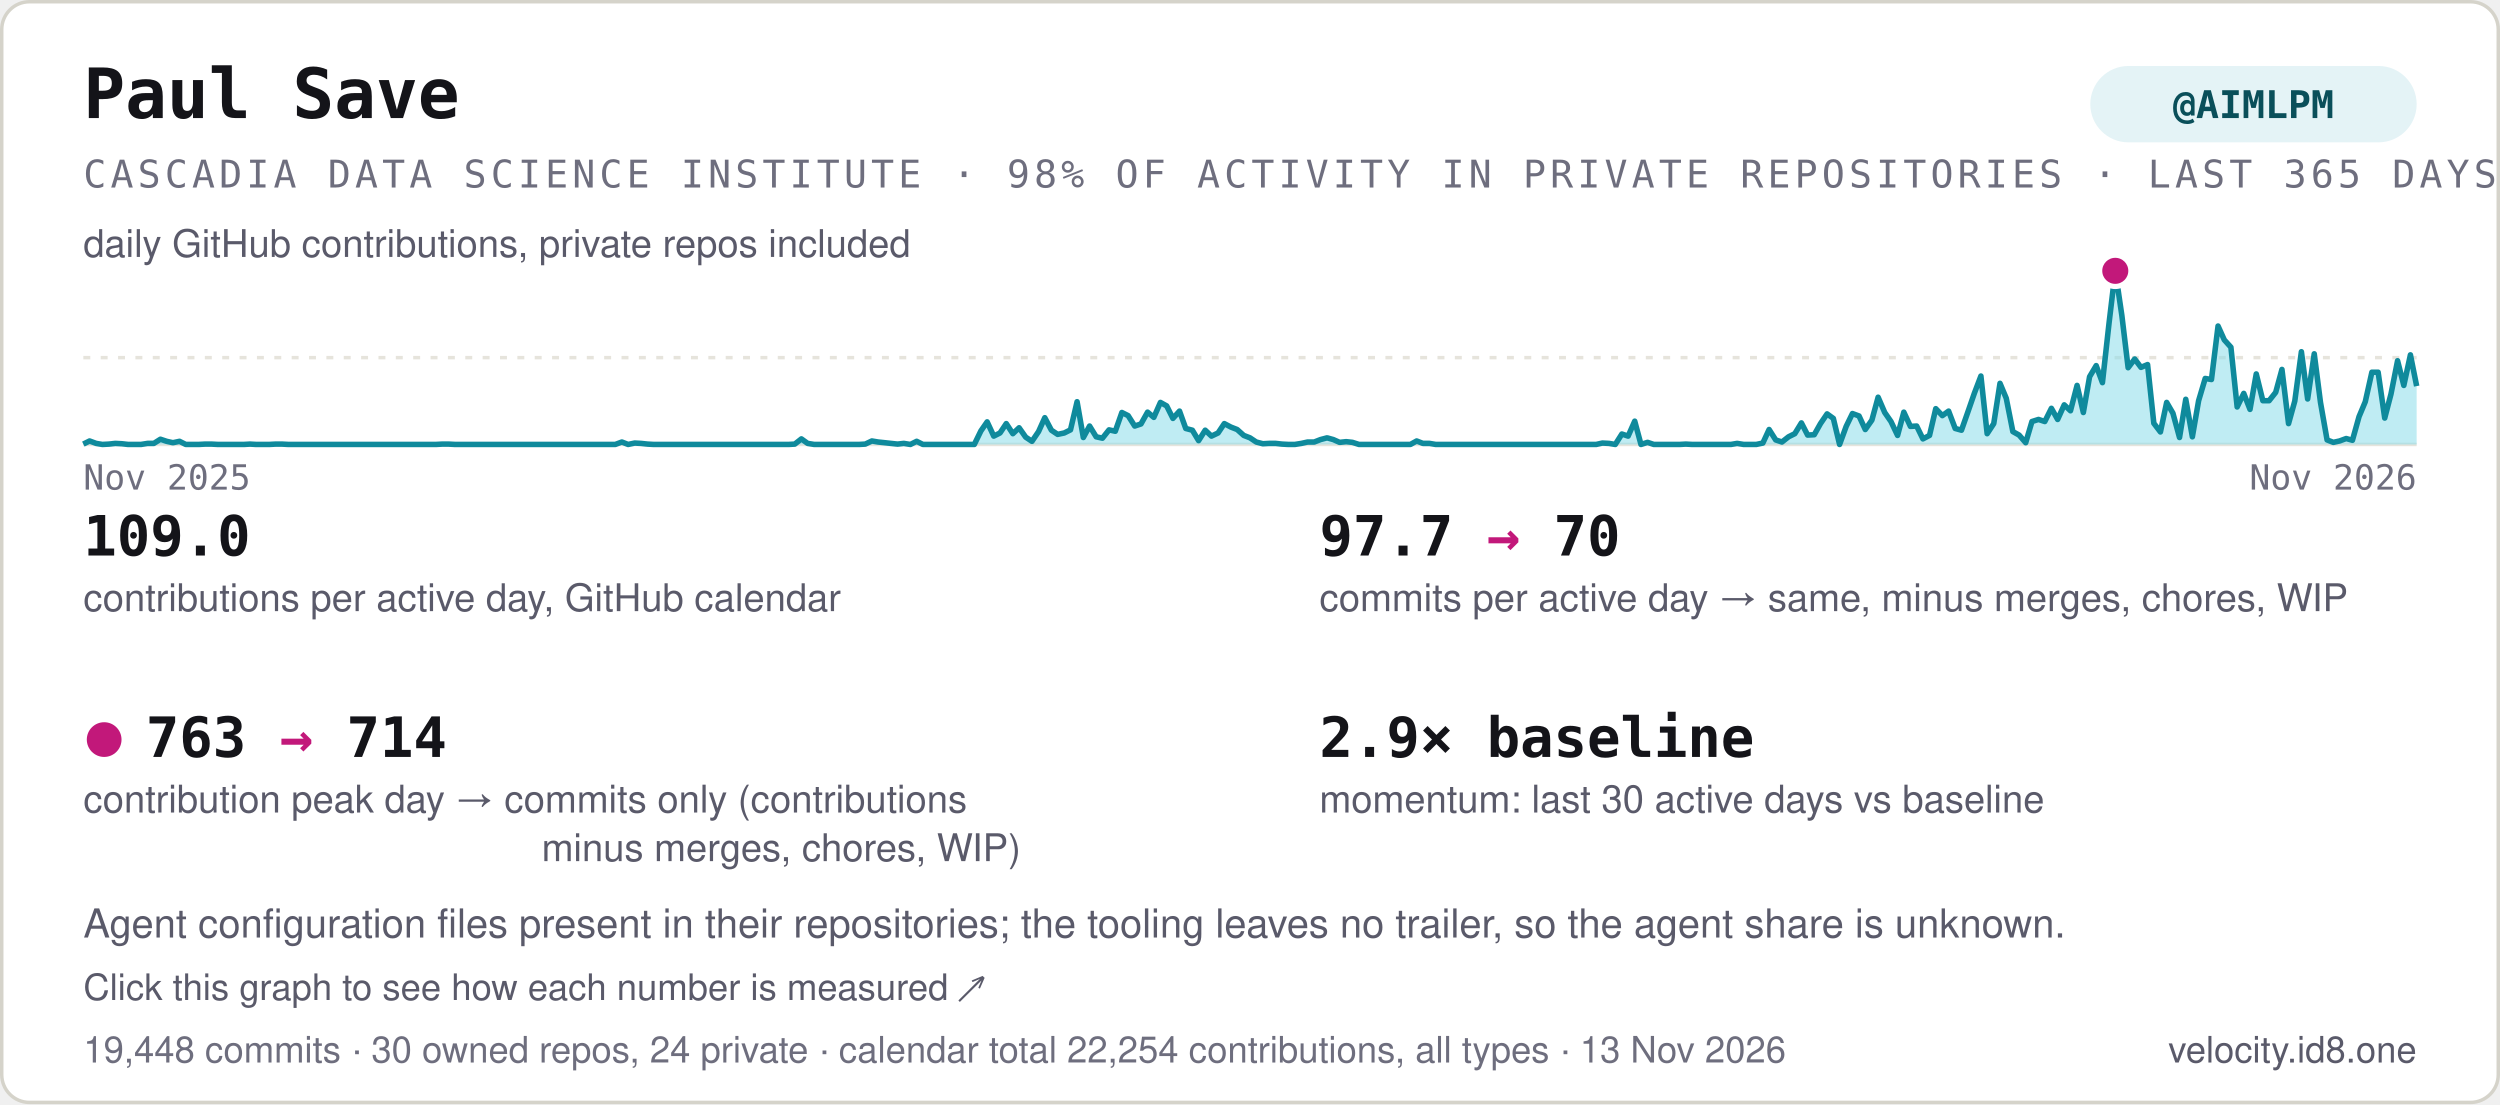
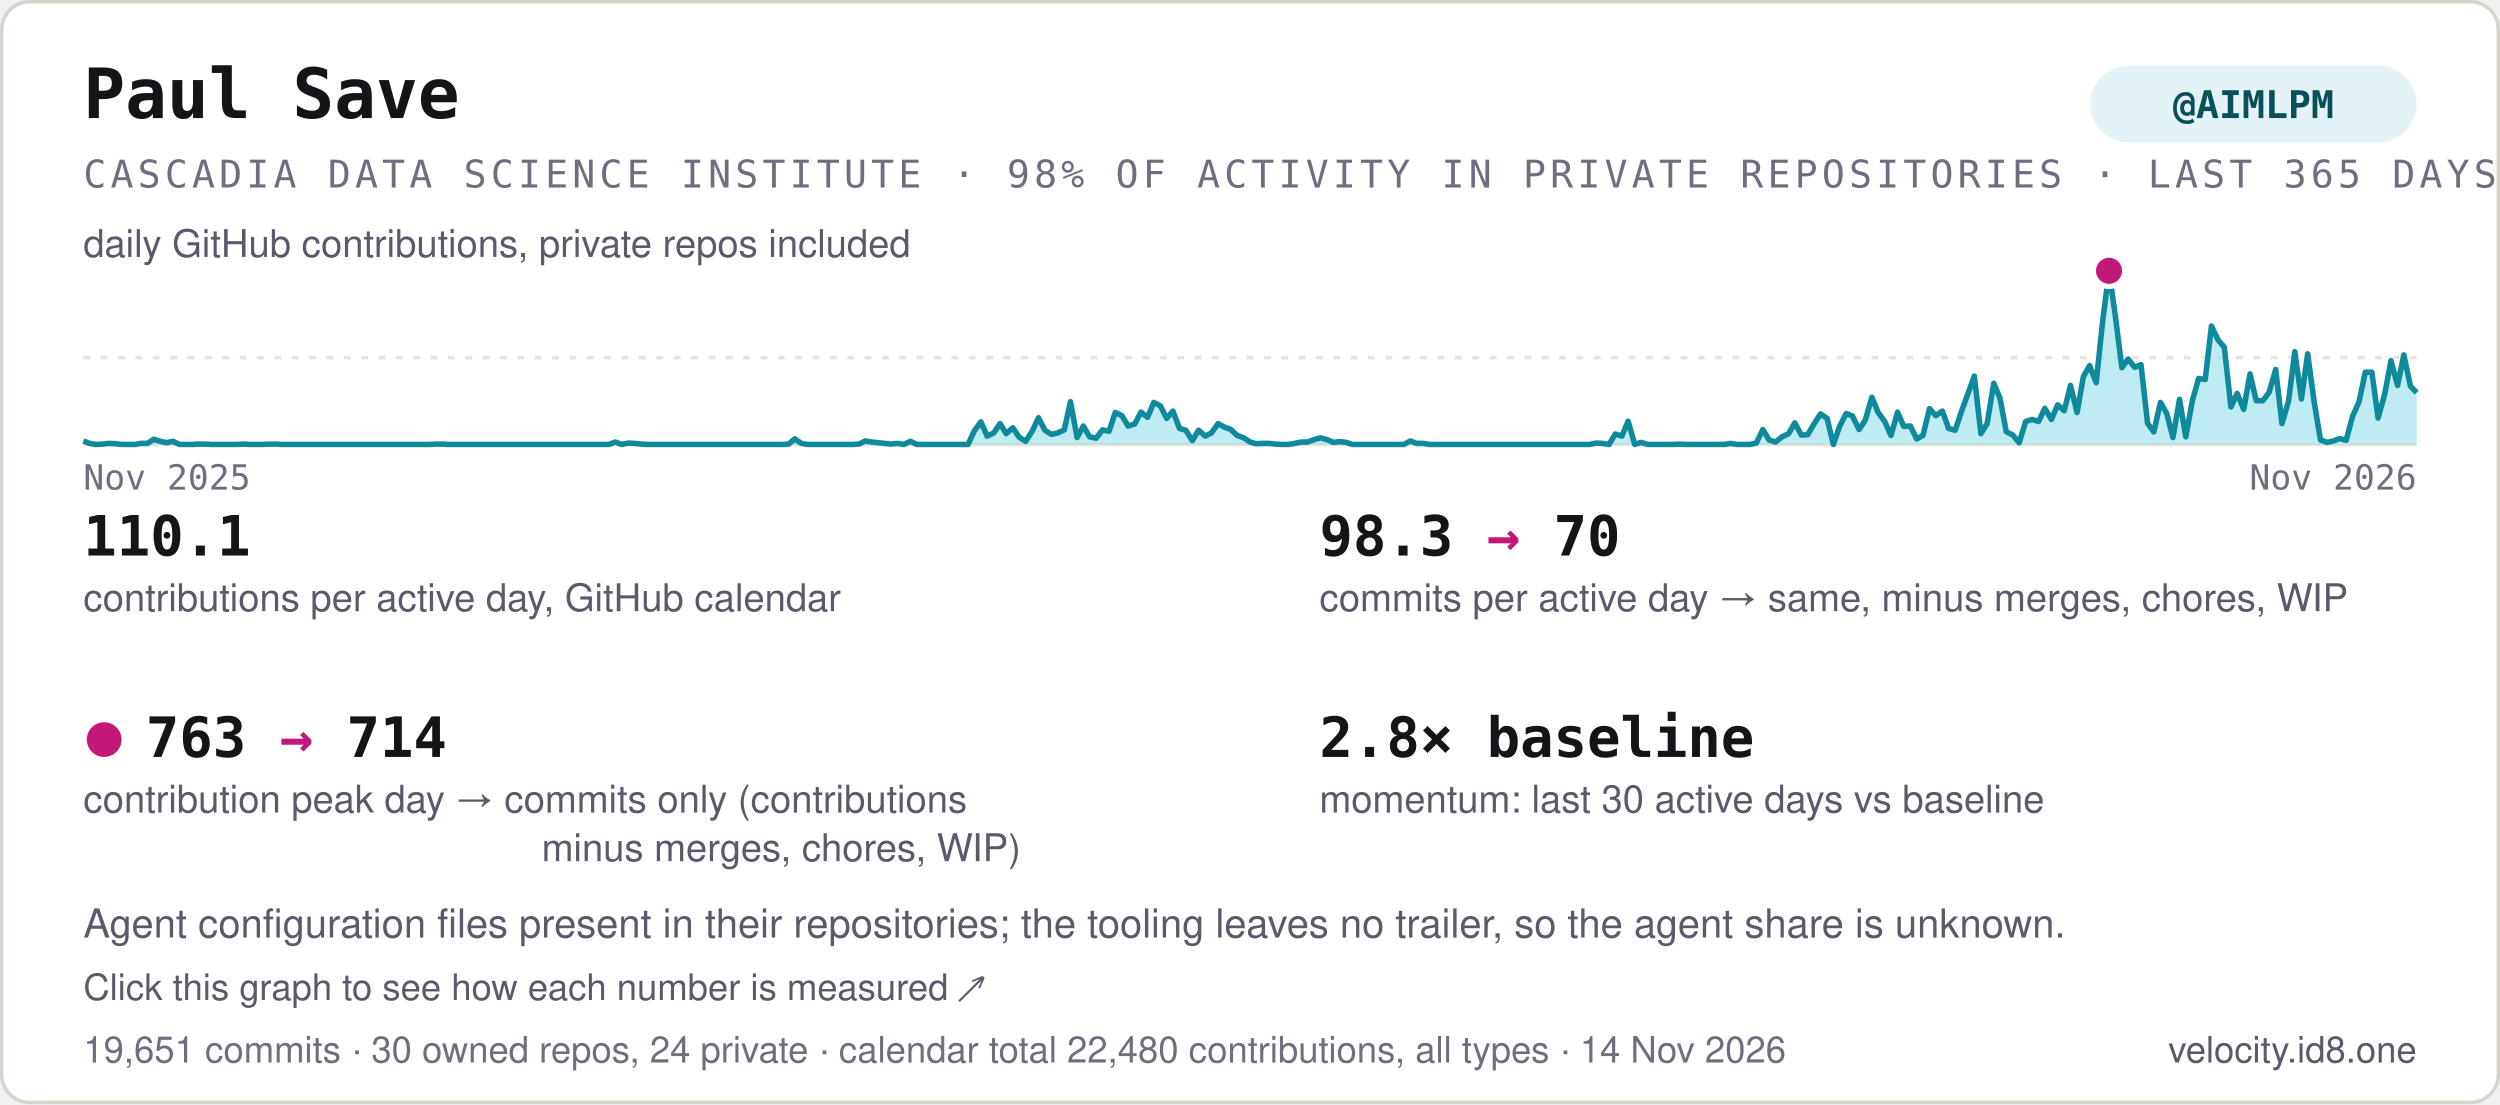
<svg xmlns="http://www.w3.org/2000/svg" width="720" height="318" viewBox="0 0 720 318" role="img" aria-label="Paul Save: Velocity Graph">
  <rect x="0.5" y="0.5" width="719" height="317" rx="8" fill="#FFFFFF" stroke="#D5D3CA" />
  <text x="24" y="34" font-family="Departure Mono, JetBrains Mono, ui-monospace, Menlo, monospace" font-size="20" font-weight="700" fill="#141419">Paul Save</text>
  <text x="24" y="54" font-family="Departure Mono, JetBrains Mono, ui-monospace, Menlo, monospace" font-size="11" letter-spacing="1.2" fill="#6E6E7E">CASCADIA DATA SCIENCE INSTITUTE · 98% OF ACTIVITY IN PRIVATE REPOSITORIES · LAST 365 DAYS</text>
  <rect x="602" y="19" width="94" height="22" rx="11" fill="#E4F3F6" />
  <text x="649" y="34" text-anchor="middle" font-family="Departure Mono, JetBrains Mono, ui-monospace, Menlo, monospace" font-size="11" font-weight="600" fill="#0A4F5A">@AIMLPM</text>
  <line x1="24" x2="696" y1="128" y2="128" stroke="#E6E4DC" />
  <line x1="24" x2="696" y1="103.0" y2="103.0" stroke="#E6E4DC" stroke-dasharray="2 3" />
-   <path d="M24.0,127.9 L25.8,127.0 L27.7,127.7 L29.5,128.0 L31.4,127.9 L33.2,127.7 L35.1,127.8 L36.9,128.0 L38.8,128.0 L40.6,128.0 L42.5,127.7 L44.3,127.7 L46.2,126.5 L48.0,127.1 L49.8,127.5 L51.7,127.1 L53.5,128.0 L55.4,128.0 L57.2,128.0 L59.1,127.9 L60.9,127.9 L62.8,128.0 L64.6,128.0 L66.5,128.0 L68.3,128.0 L70.2,128.0 L72.0,127.9 L73.8,128.0 L75.7,128.0 L77.5,128.0 L79.4,127.9 L81.2,127.9 L83.1,128.0 L84.9,128.0 L86.8,128.0 L88.6,128.0 L90.5,128.0 L92.3,128.0 L94.2,128.0 L96.0,128.0 L97.8,128.0 L99.7,128.0 L101.5,128.0 L103.4,128.0 L105.2,128.0 L107.1,128.0 L108.9,128.0 L110.8,128.0 L112.6,128.0 L114.5,128.0 L116.3,128.0 L118.2,128.0 L120.0,128.0 L121.8,128.0 L123.7,128.0 L125.5,128.0 L127.4,127.9 L129.2,127.9 L131.1,128.0 L132.9,128.0 L134.8,128.0 L136.6,128.0 L138.5,128.0 L140.3,128.0 L142.2,128.0 L144.0,128.0 L145.8,128.0 L147.7,128.0 L149.5,128.0 L151.4,128.0 L153.2,128.0 L155.1,128.0 L156.9,128.0 L158.8,128.0 L160.6,128.0 L162.5,128.0 L164.3,128.0 L166.2,128.0 L168.0,128.0 L169.8,128.0 L171.7,128.0 L173.5,128.0 L175.4,128.0 L177.2,128.0 L179.1,127.3 L180.9,128.0 L182.8,127.6 L184.6,127.7 L186.5,127.9 L188.3,128.0 L190.2,128.0 L192.0,128.0 L193.8,128.0 L195.7,128.0 L197.5,128.0 L199.4,128.0 L201.2,128.0 L203.1,128.0 L204.9,128.0 L206.8,128.0 L208.6,128.0 L210.5,128.0 L212.3,128.0 L214.2,128.0 L216.0,128.0 L217.8,128.0 L219.7,128.0 L221.5,128.0 L223.4,128.0 L225.2,128.0 L227.1,128.0 L228.9,127.9 L230.8,126.4 L232.6,127.7 L234.5,128.0 L236.3,128.0 L238.2,128.0 L240.0,128.0 L241.8,128.0 L243.7,128.0 L245.5,128.0 L247.4,128.0 L249.2,127.9 L251.1,127.0 L252.9,127.3 L254.8,127.5 L256.6,127.7 L258.5,127.9 L260.3,127.7 L262.2,128.0 L264.0,127.1 L265.8,128.0 L267.7,128.0 L269.5,128.0 L271.4,128.0 L273.2,128.0 L275.1,128.0 L276.9,128.0 L278.8,128.0 L280.6,128.0 L282.5,124.1 L284.3,121.5 L286.2,125.6 L288.0,124.7 L289.8,122.0 L291.7,124.9 L293.5,123.2 L295.4,125.9 L297.2,127.1 L299.1,124.3 L300.9,120.3 L302.8,123.9 L304.6,125.1 L306.5,124.7 L308.3,123.8 L310.2,115.7 L312.0,126.0 L313.8,122.7 L315.7,125.8 L317.5,126.2 L319.4,123.8 L321.2,124.2 L323.1,118.8 L324.9,119.7 L326.8,122.7 L328.6,122.1 L330.5,118.7 L332.3,120.2 L334.2,115.9 L336.0,116.9 L337.8,120.5 L339.7,118.4 L341.5,123.4 L343.4,123.9 L345.2,126.9 L347.1,123.9 L348.9,125.6 L350.8,124.7 L352.6,122.0 L354.5,123.0 L356.3,123.7 L358.2,125.4 L360.0,126.1 L361.8,127.3 L363.7,127.8 L365.5,127.7 L367.4,127.7 L369.2,127.9 L371.1,128.0 L372.9,128.0 L374.8,127.7 L376.6,127.3 L378.5,127.3 L380.3,126.6 L382.2,126.1 L384.0,126.6 L385.8,127.4 L387.7,127.2 L389.5,127.4 L391.4,128.0 L393.2,128.0 L395.1,128.0 L396.9,128.0 L398.8,128.0 L400.6,128.0 L402.5,128.0 L404.3,128.0 L406.2,128.0 L408.0,127.0 L409.8,127.7 L411.7,127.7 L413.5,128.0 L415.4,128.0 L417.2,128.0 L419.1,128.0 L420.9,128.0 L422.8,128.0 L424.6,128.0 L426.5,128.0 L428.3,128.0 L430.2,128.0 L432.0,128.0 L433.8,128.0 L435.7,128.0 L437.5,128.0 L439.4,128.0 L441.2,128.0 L443.1,128.0 L444.9,128.0 L446.8,128.0 L448.6,128.0 L450.5,128.0 L452.3,128.0 L454.2,128.0 L456.0,128.0 L457.8,128.0 L459.7,128.0 L461.5,127.6 L463.4,127.7 L465.2,128.0 L467.1,125.0 L468.9,125.6 L470.8,121.3 L472.6,128.0 L474.5,127.4 L476.3,128.0 L478.2,128.0 L480.0,128.0 L481.8,128.0 L483.7,128.0 L485.5,127.9 L487.4,128.0 L489.2,128.0 L491.1,128.0 L492.9,128.0 L494.8,128.0 L496.6,128.0 L498.5,128.0 L500.3,127.7 L502.2,128.0 L504.0,128.0 L505.8,128.0 L507.7,127.6 L509.5,123.7 L511.4,126.7 L513.2,127.3 L515.1,125.8 L516.9,124.9 L518.8,121.8 L520.6,125.3 L522.5,125.2 L524.3,122.0 L526.2,119.2 L528.0,120.5 L529.8,128.0 L531.7,122.8 L533.5,119.1 L535.4,119.8 L537.2,123.7 L539.1,121.0 L540.9,114.4 L542.8,118.8 L544.6,121.4 L546.5,125.4 L548.3,118.7 L550.2,122.8 L552.0,122.7 L553.8,126.4 L555.7,125.4 L557.5,117.7 L559.4,119.7 L561.2,118.4 L563.1,123.4 L564.9,123.9 L566.8,118.5 L568.6,113.3 L570.5,108.3 L572.3,124.9 L574.2,122.0 L576.0,110.4 L577.8,114.7 L579.7,124.3 L581.5,125.3 L583.4,127.5 L585.2,121.4 L587.1,120.8 L588.9,121.4 L590.8,117.6 L592.6,120.8 L594.5,116.6 L596.3,118.3 L598.2,111.0 L600.0,118.8 L601.8,108.5 L603.7,105.3 L605.5,110.2 L607.4,93.1 L609.2,78.0 L611.1,90.9 L612.9,105.9 L614.8,103.4 L616.6,105.8 L618.5,105.0 L620.3,121.9 L622.2,124.4 L624.0,115.9 L625.8,119.0 L627.7,126.0 L629.5,115.0 L631.4,125.8 L633.2,115.4 L635.1,109.0 L636.9,109.3 L638.8,93.9 L640.6,97.9 L642.5,100.0 L644.3,117.2 L646.2,113.3 L648.0,117.9 L649.8,107.7 L651.7,115.4 L653.5,115.4 L655.4,113.0 L657.2,106.4 L659.1,122.0 L660.9,115.5 L662.8,101.3 L664.6,114.9 L666.5,101.9 L668.3,115.9 L670.2,126.7 L672.0,127.4 L673.8,127.0 L675.7,126.3 L677.5,126.8 L679.4,120.0 L681.2,115.7 L683.1,107.2 L684.9,107.2 L686.8,120.4 L688.6,113.5 L690.5,103.9 L692.3,111.0 L694.2,102.2 L696.0,111.2 L696.0,128 L24,128 Z" fill="#8ADCE8" fill-opacity="0.55" />
-   <path d="M24.0,127.9 L25.8,127.0 L27.7,127.7 L29.5,128.0 L31.4,127.9 L33.2,127.7 L35.1,127.8 L36.9,128.0 L38.8,128.0 L40.6,128.0 L42.5,127.7 L44.3,127.7 L46.2,126.5 L48.0,127.1 L49.8,127.5 L51.7,127.1 L53.5,128.0 L55.4,128.0 L57.2,128.0 L59.1,127.9 L60.9,127.9 L62.8,128.0 L64.6,128.0 L66.5,128.0 L68.3,128.0 L70.2,128.0 L72.0,127.9 L73.8,128.0 L75.7,128.0 L77.5,128.0 L79.4,127.9 L81.2,127.9 L83.1,128.0 L84.9,128.0 L86.8,128.0 L88.6,128.0 L90.5,128.0 L92.3,128.0 L94.2,128.0 L96.0,128.0 L97.8,128.0 L99.7,128.0 L101.5,128.0 L103.4,128.0 L105.2,128.0 L107.1,128.0 L108.9,128.0 L110.8,128.0 L112.6,128.0 L114.5,128.0 L116.3,128.0 L118.2,128.0 L120.0,128.0 L121.8,128.0 L123.7,128.0 L125.5,128.0 L127.4,127.9 L129.2,127.9 L131.1,128.0 L132.9,128.0 L134.8,128.0 L136.6,128.0 L138.5,128.0 L140.3,128.0 L142.2,128.0 L144.0,128.0 L145.8,128.0 L147.7,128.0 L149.5,128.0 L151.4,128.0 L153.2,128.0 L155.1,128.0 L156.9,128.0 L158.8,128.0 L160.6,128.0 L162.5,128.0 L164.3,128.0 L166.2,128.0 L168.0,128.0 L169.8,128.0 L171.7,128.0 L173.5,128.0 L175.4,128.0 L177.2,128.0 L179.1,127.3 L180.9,128.0 L182.8,127.6 L184.6,127.7 L186.5,127.9 L188.3,128.0 L190.2,128.0 L192.0,128.0 L193.8,128.0 L195.7,128.0 L197.5,128.0 L199.4,128.0 L201.2,128.0 L203.1,128.0 L204.9,128.0 L206.8,128.0 L208.6,128.0 L210.5,128.0 L212.3,128.0 L214.2,128.0 L216.0,128.0 L217.8,128.0 L219.7,128.0 L221.5,128.0 L223.4,128.0 L225.2,128.0 L227.1,128.0 L228.9,127.9 L230.8,126.4 L232.6,127.7 L234.5,128.0 L236.3,128.0 L238.2,128.0 L240.0,128.0 L241.8,128.0 L243.7,128.0 L245.5,128.0 L247.4,128.0 L249.2,127.9 L251.1,127.0 L252.9,127.3 L254.8,127.5 L256.6,127.7 L258.5,127.9 L260.3,127.7 L262.2,128.0 L264.0,127.1 L265.8,128.0 L267.7,128.0 L269.5,128.0 L271.4,128.0 L273.2,128.0 L275.1,128.0 L276.9,128.0 L278.8,128.0 L280.6,128.0 L282.5,124.1 L284.3,121.5 L286.2,125.6 L288.0,124.7 L289.8,122.0 L291.7,124.9 L293.5,123.2 L295.4,125.9 L297.2,127.1 L299.1,124.3 L300.9,120.3 L302.8,123.9 L304.6,125.1 L306.5,124.7 L308.3,123.8 L310.2,115.7 L312.0,126.0 L313.8,122.7 L315.7,125.8 L317.5,126.2 L319.4,123.8 L321.2,124.2 L323.1,118.8 L324.9,119.7 L326.8,122.7 L328.6,122.1 L330.5,118.7 L332.3,120.2 L334.2,115.9 L336.0,116.9 L337.8,120.5 L339.7,118.4 L341.5,123.4 L343.4,123.9 L345.2,126.9 L347.1,123.9 L348.9,125.6 L350.8,124.7 L352.6,122.0 L354.5,123.0 L356.3,123.7 L358.2,125.4 L360.0,126.1 L361.8,127.3 L363.7,127.8 L365.5,127.7 L367.4,127.7 L369.2,127.9 L371.1,128.0 L372.9,128.0 L374.8,127.7 L376.6,127.3 L378.5,127.3 L380.3,126.6 L382.2,126.1 L384.0,126.6 L385.8,127.4 L387.7,127.2 L389.5,127.4 L391.4,128.0 L393.2,128.0 L395.1,128.0 L396.9,128.0 L398.8,128.0 L400.6,128.0 L402.5,128.0 L404.3,128.0 L406.2,128.0 L408.0,127.0 L409.8,127.7 L411.7,127.7 L413.5,128.0 L415.4,128.0 L417.2,128.0 L419.1,128.0 L420.9,128.0 L422.8,128.0 L424.6,128.0 L426.5,128.0 L428.3,128.0 L430.2,128.0 L432.0,128.0 L433.8,128.0 L435.7,128.0 L437.5,128.0 L439.4,128.0 L441.2,128.0 L443.1,128.0 L444.9,128.0 L446.8,128.0 L448.6,128.0 L450.5,128.0 L452.3,128.0 L454.2,128.0 L456.0,128.0 L457.8,128.0 L459.7,128.0 L461.5,127.6 L463.4,127.7 L465.2,128.0 L467.1,125.0 L468.9,125.6 L470.8,121.3 L472.6,128.0 L474.5,127.4 L476.3,128.0 L478.2,128.0 L480.0,128.0 L481.8,128.0 L483.7,128.0 L485.5,127.9 L487.4,128.0 L489.2,128.0 L491.1,128.0 L492.9,128.0 L494.8,128.0 L496.6,128.0 L498.5,128.0 L500.3,127.7 L502.2,128.0 L504.0,128.0 L505.8,128.0 L507.7,127.6 L509.5,123.7 L511.4,126.7 L513.2,127.3 L515.1,125.8 L516.9,124.9 L518.8,121.8 L520.6,125.3 L522.5,125.2 L524.3,122.0 L526.2,119.2 L528.0,120.5 L529.8,128.0 L531.7,122.8 L533.5,119.1 L535.4,119.8 L537.2,123.7 L539.1,121.0 L540.9,114.4 L542.8,118.8 L544.6,121.4 L546.5,125.4 L548.3,118.7 L550.2,122.8 L552.0,122.7 L553.8,126.4 L555.7,125.4 L557.5,117.7 L559.4,119.7 L561.2,118.4 L563.1,123.4 L564.9,123.9 L566.8,118.5 L568.6,113.3 L570.5,108.3 L572.3,124.9 L574.2,122.0 L576.0,110.4 L577.8,114.7 L579.7,124.3 L581.5,125.3 L583.4,127.5 L585.2,121.4 L587.1,120.8 L588.9,121.4 L590.8,117.6 L592.6,120.8 L594.5,116.6 L596.3,118.3 L598.2,111.0 L600.0,118.8 L601.8,108.5 L603.7,105.3 L605.5,110.2 L607.4,93.1 L609.2,78.0 L611.1,90.9 L612.9,105.9 L614.8,103.4 L616.6,105.8 L618.5,105.0 L620.3,121.9 L622.2,124.4 L624.0,115.9 L625.8,119.0 L627.7,126.0 L629.5,115.0 L631.4,125.8 L633.2,115.4 L635.1,109.0 L636.9,109.3 L638.8,93.9 L640.6,97.9 L642.5,100.0 L644.3,117.2 L646.2,113.3 L648.0,117.9 L649.8,107.7 L651.7,115.4 L653.5,115.4 L655.4,113.0 L657.2,106.4 L659.1,122.0 L660.9,115.5 L662.8,101.3 L664.6,114.9 L666.5,101.9 L668.3,115.9 L670.2,126.7 L672.0,127.4 L673.8,127.0 L675.7,126.3 L677.5,126.8 L679.4,120.0 L681.2,115.7 L683.1,107.2 L684.9,107.2 L686.8,120.4 L688.6,113.5 L690.5,103.9 L692.3,111.0 L694.2,102.2 L696.0,111.2" fill="none" stroke="#0F8A9C" stroke-width="1.6" stroke-linejoin="round" />
-   <circle cx="609.2" cy="78.0" r="4.5" fill="#C2187A" stroke="#FFFFFF" stroke-width="1.5" />
+   <path d="M24.0,127.0 L25.8,127.7 L27.7,128.0 L29.5,127.9 L31.4,127.7 L33.2,127.8 L35.1,128.0 L36.9,128.0 L38.8,128.0 L40.6,127.7 L42.5,127.7 L44.3,126.5 L46.2,127.1 L48.0,127.5 L49.8,127.1 L51.7,128.0 L53.5,128.0 L55.4,128.0 L57.2,127.9 L59.1,127.9 L60.9,128.0 L62.8,128.0 L64.6,128.0 L66.5,128.0 L68.3,128.0 L70.2,127.9 L72.0,128.0 L73.8,128.0 L75.7,128.0 L77.5,127.9 L79.4,127.9 L81.2,128.0 L83.1,128.0 L84.9,128.0 L86.8,128.0 L88.6,128.0 L90.5,128.0 L92.3,128.0 L94.2,128.0 L96.0,128.0 L97.8,128.0 L99.7,128.0 L101.5,128.0 L103.4,128.0 L105.2,128.0 L107.1,128.0 L108.9,128.0 L110.8,128.0 L112.6,128.0 L114.5,128.0 L116.3,128.0 L118.2,128.0 L120.0,128.0 L121.8,128.0 L123.7,128.0 L125.5,127.9 L127.4,127.9 L129.2,128.0 L131.1,128.0 L132.9,128.0 L134.8,128.0 L136.6,128.0 L138.5,128.0 L140.3,128.0 L142.2,128.0 L144.0,128.0 L145.8,128.0 L147.7,128.0 L149.5,128.0 L151.4,128.0 L153.2,128.0 L155.1,128.0 L156.9,128.0 L158.8,128.0 L160.6,128.0 L162.5,128.0 L164.3,128.0 L166.2,128.0 L168.0,128.0 L169.8,128.0 L171.7,128.0 L173.5,128.0 L175.4,128.0 L177.2,127.3 L179.1,128.0 L180.9,127.6 L182.8,127.7 L184.6,127.9 L186.5,128.0 L188.3,128.0 L190.2,128.0 L192.0,128.0 L193.8,128.0 L195.7,128.0 L197.5,128.0 L199.4,128.0 L201.2,128.0 L203.1,128.0 L204.9,128.0 L206.8,128.0 L208.6,128.0 L210.5,128.0 L212.3,128.0 L214.2,128.0 L216.0,128.0 L217.8,128.0 L219.7,128.0 L221.5,128.0 L223.4,128.0 L225.2,128.0 L227.1,127.9 L228.9,126.4 L230.8,127.7 L232.6,128.0 L234.5,128.0 L236.3,128.0 L238.2,128.0 L240.0,128.0 L241.8,128.0 L243.7,128.0 L245.5,128.0 L247.4,127.9 L249.2,127.0 L251.1,127.3 L252.9,127.5 L254.8,127.7 L256.6,127.9 L258.5,127.7 L260.3,128.0 L262.2,127.1 L264.0,128.0 L265.8,128.0 L267.7,128.0 L269.5,128.0 L271.4,128.0 L273.2,128.0 L275.1,128.0 L276.9,128.0 L278.8,128.0 L280.6,124.1 L282.5,121.5 L284.3,125.6 L286.2,124.7 L288.0,122.0 L289.8,124.9 L291.7,123.2 L293.5,125.9 L295.4,127.1 L297.2,124.3 L299.1,120.3 L300.9,123.9 L302.8,125.1 L304.6,124.7 L306.5,123.8 L308.3,115.7 L310.2,126.0 L312.0,122.7 L313.8,125.8 L315.7,126.2 L317.5,123.8 L319.4,124.2 L321.2,118.8 L323.1,119.7 L324.9,122.7 L326.8,122.1 L328.6,118.7 L330.5,120.2 L332.3,115.9 L334.2,116.9 L336.0,120.5 L337.8,118.4 L339.7,123.4 L341.5,123.9 L343.4,126.9 L345.2,123.9 L347.1,125.6 L348.9,124.7 L350.8,122.0 L352.6,123.0 L354.5,123.7 L356.3,125.4 L358.2,126.1 L360.0,127.3 L361.8,127.8 L363.7,127.7 L365.5,127.7 L367.4,127.9 L369.2,128.0 L371.1,128.0 L372.9,127.7 L374.8,127.3 L376.6,127.3 L378.5,126.6 L380.3,126.1 L382.2,126.6 L384.0,127.4 L385.8,127.2 L387.7,127.4 L389.5,128.0 L391.4,128.0 L393.2,128.0 L395.1,128.0 L396.9,128.0 L398.8,128.0 L400.6,128.0 L402.5,128.0 L404.3,128.0 L406.2,127.0 L408.0,127.7 L409.8,127.7 L411.7,128.0 L413.5,128.0 L415.4,128.0 L417.2,128.0 L419.1,128.0 L420.9,128.0 L422.8,128.0 L424.6,128.0 L426.5,128.0 L428.3,128.0 L430.2,128.0 L432.0,128.0 L433.8,128.0 L435.7,128.0 L437.5,128.0 L439.4,128.0 L441.2,128.0 L443.1,128.0 L444.9,128.0 L446.8,128.0 L448.6,128.0 L450.5,128.0 L452.3,128.0 L454.2,128.0 L456.0,128.0 L457.8,128.0 L459.7,127.6 L461.5,127.7 L463.4,128.0 L465.2,125.0 L467.1,125.6 L468.9,121.3 L470.8,128.0 L472.6,127.4 L474.5,128.0 L476.3,128.0 L478.2,128.0 L480.0,128.0 L481.8,128.0 L483.7,127.9 L485.5,128.0 L487.4,128.0 L489.2,128.0 L491.1,128.0 L492.9,128.0 L494.8,128.0 L496.6,128.0 L498.5,127.7 L500.3,128.0 L502.2,128.0 L504.0,128.0 L505.8,127.6 L507.7,123.7 L509.5,126.7 L511.4,127.3 L513.2,125.8 L515.1,124.9 L516.9,121.8 L518.8,125.3 L520.6,125.2 L522.5,122.0 L524.3,119.2 L526.2,120.5 L528.0,128.0 L529.8,122.8 L531.7,119.1 L533.5,119.8 L535.4,123.7 L537.2,121.0 L539.1,114.4 L540.9,118.8 L542.8,121.4 L544.6,125.4 L546.5,118.7 L548.3,122.8 L550.2,122.7 L552.0,126.4 L553.8,125.4 L555.7,117.7 L557.5,119.7 L559.4,118.4 L561.2,123.4 L563.1,123.9 L564.9,118.5 L566.8,113.3 L568.6,108.3 L570.5,124.9 L572.3,122.0 L574.2,110.4 L576.0,114.7 L577.8,124.3 L579.7,125.3 L581.5,127.5 L583.4,121.4 L585.2,120.8 L587.1,121.4 L588.9,117.6 L590.8,120.8 L592.6,116.6 L594.5,118.3 L596.3,111.0 L598.2,118.8 L600.0,108.5 L601.8,105.3 L603.7,110.2 L605.5,93.1 L607.4,78.0 L609.2,90.9 L611.1,105.9 L612.9,103.4 L614.8,105.8 L616.6,105.0 L618.5,121.9 L620.3,124.4 L622.2,115.9 L624.0,119.0 L625.8,126.0 L627.7,115.0 L629.5,125.8 L631.4,115.4 L633.2,109.0 L635.1,109.3 L636.9,93.9 L638.8,97.9 L640.6,100.0 L642.5,117.2 L644.3,113.3 L646.2,117.9 L648.0,107.7 L649.8,115.4 L651.7,115.4 L653.5,113.0 L655.4,106.4 L657.2,122.0 L659.1,115.5 L660.9,101.3 L662.8,114.9 L664.6,101.9 L666.5,115.9 L668.3,126.7 L670.2,127.4 L672.0,127.0 L673.8,126.3 L675.7,126.8 L677.5,120.0 L679.4,115.7 L681.2,107.2 L683.1,107.2 L684.9,120.4 L686.8,113.5 L688.6,103.9 L690.5,111.0 L692.3,102.2 L694.2,111.2 L696.0,113.1 L696.0,128 L24,128 Z" fill="#8ADCE8" fill-opacity="0.55" />
+   <path d="M24.0,127.0 L25.8,127.7 L27.7,128.0 L29.5,127.9 L31.4,127.7 L33.2,127.8 L35.1,128.0 L36.9,128.0 L38.8,128.0 L40.6,127.7 L42.5,127.7 L44.3,126.5 L46.2,127.1 L48.0,127.5 L49.8,127.1 L51.7,128.0 L53.5,128.0 L55.4,128.0 L57.2,127.9 L59.1,127.9 L60.9,128.0 L62.8,128.0 L64.6,128.0 L66.5,128.0 L68.3,128.0 L70.2,127.9 L72.0,128.0 L73.8,128.0 L75.7,128.0 L77.5,127.9 L79.4,127.9 L81.2,128.0 L83.1,128.0 L84.9,128.0 L86.8,128.0 L88.6,128.0 L90.5,128.0 L92.3,128.0 L94.2,128.0 L96.0,128.0 L97.8,128.0 L99.7,128.0 L101.5,128.0 L103.4,128.0 L105.2,128.0 L107.1,128.0 L108.9,128.0 L110.8,128.0 L112.6,128.0 L114.5,128.0 L116.3,128.0 L118.2,128.0 L120.0,128.0 L121.8,128.0 L123.7,128.0 L125.5,127.9 L127.4,127.9 L129.2,128.0 L131.1,128.0 L132.9,128.0 L134.8,128.0 L136.6,128.0 L138.5,128.0 L140.3,128.0 L142.2,128.0 L144.0,128.0 L145.8,128.0 L147.7,128.0 L149.5,128.0 L151.4,128.0 L153.2,128.0 L155.1,128.0 L156.9,128.0 L158.8,128.0 L160.6,128.0 L162.5,128.0 L164.3,128.0 L166.2,128.0 L168.0,128.0 L169.8,128.0 L171.7,128.0 L173.5,128.0 L175.4,128.0 L177.2,127.3 L179.1,128.0 L180.9,127.6 L182.8,127.7 L184.6,127.9 L186.5,128.0 L188.3,128.0 L190.2,128.0 L192.0,128.0 L193.8,128.0 L195.7,128.0 L197.5,128.0 L199.4,128.0 L201.2,128.0 L203.1,128.0 L204.9,128.0 L206.8,128.0 L208.6,128.0 L210.5,128.0 L212.3,128.0 L214.2,128.0 L216.0,128.0 L217.8,128.0 L219.7,128.0 L221.5,128.0 L223.4,128.0 L225.2,128.0 L227.1,127.9 L228.9,126.4 L230.8,127.7 L232.6,128.0 L234.5,128.0 L236.3,128.0 L238.2,128.0 L240.0,128.0 L241.8,128.0 L243.7,128.0 L245.5,128.0 L247.4,127.9 L249.2,127.0 L251.1,127.3 L252.9,127.5 L254.8,127.7 L256.6,127.9 L258.5,127.7 L260.3,128.0 L262.2,127.1 L264.0,128.0 L265.8,128.0 L267.7,128.0 L269.5,128.0 L271.4,128.0 L273.2,128.0 L275.1,128.0 L276.9,128.0 L278.8,128.0 L280.6,124.1 L282.5,121.5 L284.3,125.6 L286.2,124.7 L288.0,122.0 L289.8,124.9 L291.7,123.2 L293.5,125.9 L295.4,127.1 L297.2,124.3 L299.1,120.3 L300.9,123.9 L302.8,125.1 L304.6,124.7 L306.5,123.8 L308.3,115.7 L310.2,126.0 L312.0,122.7 L313.8,125.8 L315.7,126.2 L317.5,123.8 L319.4,124.2 L321.2,118.8 L323.1,119.7 L324.9,122.7 L326.8,122.1 L328.6,118.7 L330.5,120.2 L332.3,115.9 L334.2,116.9 L336.0,120.5 L337.8,118.4 L339.7,123.4 L341.5,123.9 L343.4,126.9 L345.2,123.9 L347.1,125.6 L348.9,124.7 L350.8,122.0 L352.6,123.0 L354.5,123.7 L356.3,125.4 L358.2,126.1 L360.0,127.3 L361.8,127.8 L363.7,127.7 L365.5,127.7 L367.4,127.9 L369.2,128.0 L371.1,128.0 L372.9,127.7 L374.8,127.3 L376.6,127.3 L378.5,126.6 L380.3,126.1 L382.2,126.6 L384.0,127.4 L385.8,127.2 L387.7,127.4 L389.5,128.0 L391.4,128.0 L393.2,128.0 L395.1,128.0 L396.9,128.0 L398.8,128.0 L400.6,128.0 L402.5,128.0 L404.3,128.0 L406.2,127.0 L408.0,127.7 L409.8,127.7 L411.7,128.0 L413.5,128.0 L415.4,128.0 L417.2,128.0 L419.1,128.0 L420.9,128.0 L422.8,128.0 L424.6,128.0 L426.5,128.0 L428.3,128.0 L430.2,128.0 L432.0,128.0 L433.8,128.0 L435.7,128.0 L437.5,128.0 L439.4,128.0 L441.2,128.0 L443.1,128.0 L444.9,128.0 L446.8,128.0 L448.6,128.0 L450.5,128.0 L452.3,128.0 L454.2,128.0 L456.0,128.0 L457.8,128.0 L459.7,127.6 L461.5,127.7 L463.4,128.0 L465.2,125.0 L467.1,125.6 L468.9,121.3 L470.8,128.0 L472.6,127.4 L474.5,128.0 L476.3,128.0 L478.2,128.0 L480.0,128.0 L481.8,128.0 L483.7,127.9 L485.5,128.0 L487.4,128.0 L489.2,128.0 L491.1,128.0 L492.9,128.0 L494.8,128.0 L496.6,128.0 L498.5,127.7 L500.3,128.0 L502.2,128.0 L504.0,128.0 L505.8,127.6 L507.7,123.7 L509.5,126.7 L511.4,127.3 L513.2,125.8 L515.1,124.9 L516.9,121.8 L518.8,125.3 L520.6,125.2 L522.5,122.0 L524.3,119.2 L526.2,120.5 L528.0,128.0 L529.8,122.8 L531.7,119.1 L533.5,119.8 L535.4,123.7 L537.2,121.0 L539.1,114.4 L540.9,118.8 L542.8,121.4 L544.6,125.4 L546.5,118.7 L548.3,122.8 L550.2,122.7 L552.0,126.4 L553.8,125.4 L555.7,117.7 L557.5,119.7 L559.4,118.4 L561.2,123.4 L563.1,123.9 L564.9,118.5 L566.8,113.3 L568.6,108.3 L570.5,124.9 L572.3,122.0 L574.2,110.4 L576.0,114.7 L577.8,124.3 L579.7,125.3 L581.5,127.5 L583.4,121.4 L585.2,120.8 L587.1,121.4 L588.9,117.6 L590.8,120.8 L592.6,116.6 L594.5,118.3 L596.3,111.0 L598.2,118.8 L600.0,108.5 L601.8,105.3 L603.7,110.2 L605.5,93.1 L607.4,78.0 L609.2,90.9 L611.1,105.9 L612.9,103.4 L614.8,105.8 L616.6,105.0 L618.5,121.9 L620.3,124.4 L622.2,115.9 L624.0,119.0 L625.8,126.0 L627.7,115.0 L629.5,125.8 L631.4,115.4 L633.2,109.0 L635.1,109.3 L636.9,93.9 L638.8,97.9 L640.6,100.0 L642.5,117.2 L644.3,113.3 L646.2,117.9 L648.0,107.7 L649.8,115.4 L651.7,115.4 L653.5,113.0 L655.4,106.4 L657.2,122.0 L659.1,115.5 L660.9,101.3 L662.8,114.9 L664.6,101.9 L666.5,115.9 L668.3,126.7 L670.2,127.4 L672.0,127.0 L673.8,126.3 L675.7,126.8 L677.5,120.0 L679.4,115.7 L681.2,107.2 L683.1,107.2 L684.9,120.4 L686.8,113.5 L688.6,103.9 L690.5,111.0 L692.3,102.2 L694.2,111.2 L696.0,113.1" fill="none" stroke="#0F8A9C" stroke-width="1.6" stroke-linejoin="round" />
+   <circle cx="607.4" cy="78.0" r="4.5" fill="#C2187A" stroke="#FFFFFF" stroke-width="1.5" />
  <text x="24" y="141" font-family="Departure Mono, JetBrains Mono, ui-monospace, Menlo, monospace" font-size="10" fill="#6E6E7E">Nov 2025</text>
  <text x="696" y="141" text-anchor="end" font-family="Departure Mono, JetBrains Mono, ui-monospace, Menlo, monospace" font-size="10" fill="#6E6E7E">Nov 2026</text>
  <text x="24" y="74" font-family="-apple-system, BlinkMacSystemFont, 'Segoe UI', Helvetica, Arial, sans-serif" font-size="11" fill="#5A5A6A">daily GitHub contributions, private repos included</text>
-   <text x="24" y="160" font-family="Departure Mono, JetBrains Mono, ui-monospace, Menlo, monospace" font-size="16" font-weight="600" fill="#141419">109.0</text>
+   <text x="24" y="160" font-family="Departure Mono, JetBrains Mono, ui-monospace, Menlo, monospace" font-size="16" font-weight="600" fill="#141419">110.1</text>
  <text x="24" y="176" font-family="-apple-system, BlinkMacSystemFont, 'Segoe UI', Helvetica, Arial, sans-serif" font-size="11" fill="#5A5A6A">contributions per active day, GitHub calendar</text>
-   <text x="380" y="160" font-family="Departure Mono, JetBrains Mono, ui-monospace, Menlo, monospace" font-size="16" font-weight="600" fill="#141419">97.7 <tspan fill="#C2187A">→</tspan> 70</text>
+   <text x="380" y="160" font-family="Departure Mono, JetBrains Mono, ui-monospace, Menlo, monospace" font-size="16" font-weight="600" fill="#141419">98.3 <tspan fill="#C2187A">→</tspan> 70</text>
  <text x="380" y="176" font-family="-apple-system, BlinkMacSystemFont, 'Segoe UI', Helvetica, Arial, sans-serif" font-size="11" fill="#5A5A6A">commits per active day → same, minus merges, chores, WIP</text>
  <circle cx="30" cy="213" r="5" fill="#C2187A" />
  <text x="42" y="218" font-family="Departure Mono, JetBrains Mono, ui-monospace, Menlo, monospace" font-size="16" font-weight="600" fill="#141419">763 <tspan fill="#C2187A">→</tspan> 714</text>
  <text x="24" y="234" font-family="-apple-system, BlinkMacSystemFont, 'Segoe UI', Helvetica, Arial, sans-serif" font-size="11" fill="#5A5A6A">contribution peak day → commits only (contributions</text>
  <text x="156" y="248" font-family="-apple-system, BlinkMacSystemFont, 'Segoe UI', Helvetica, Arial, sans-serif" font-size="11" fill="#5A5A6A">minus merges, chores, WIP)</text>
-   <text x="380" y="218" font-family="Departure Mono, JetBrains Mono, ui-monospace, Menlo, monospace" font-size="16" font-weight="600" fill="#141419">2.9× baseline</text>
+   <text x="380" y="218" font-family="Departure Mono, JetBrains Mono, ui-monospace, Menlo, monospace" font-size="16" font-weight="600" fill="#141419">2.8× baseline</text>
  <text x="380" y="234" font-family="-apple-system, BlinkMacSystemFont, 'Segoe UI', Helvetica, Arial, sans-serif" font-size="11" fill="#5A5A6A">momentum: last 30 active days vs baseline</text>
  <text x="24" y="270" font-family="-apple-system, BlinkMacSystemFont, 'Segoe UI', Helvetica, Arial, sans-serif" font-size="11.5" fill="#5A5A6A">Agent configuration files present in their repositories; the tooling leaves no trailer, so the agent share is unknown.</text>
  <text x="24" y="288" font-family="-apple-system, BlinkMacSystemFont, 'Segoe UI', Helvetica, Arial, sans-serif" font-size="10.5" fill="#5A5A6A">Click this graph to see how each number is measured ↗</text>
-   <text x="24" y="306" font-family="-apple-system, BlinkMacSystemFont, 'Segoe UI', Helvetica, Arial, sans-serif" font-size="10.5" fill="#6E6E7E">19,448 commits · 30 owned repos, 24 private · calendar total 22,254 contributions, all types · 13 Nov 2026</text>
+   <text x="24" y="306" font-family="-apple-system, BlinkMacSystemFont, 'Segoe UI', Helvetica, Arial, sans-serif" font-size="10.5" fill="#6E6E7E">19,651 commits · 30 owned repos, 24 private · calendar total 22,480 contributions, all types · 14 Nov 2026</text>
  <text x="696" y="306" text-anchor="end" font-family="-apple-system, BlinkMacSystemFont, 'Segoe UI', Helvetica, Arial, sans-serif" font-size="10.5" fill="#5A5A6A">velocity.id8.one</text>
</svg>
